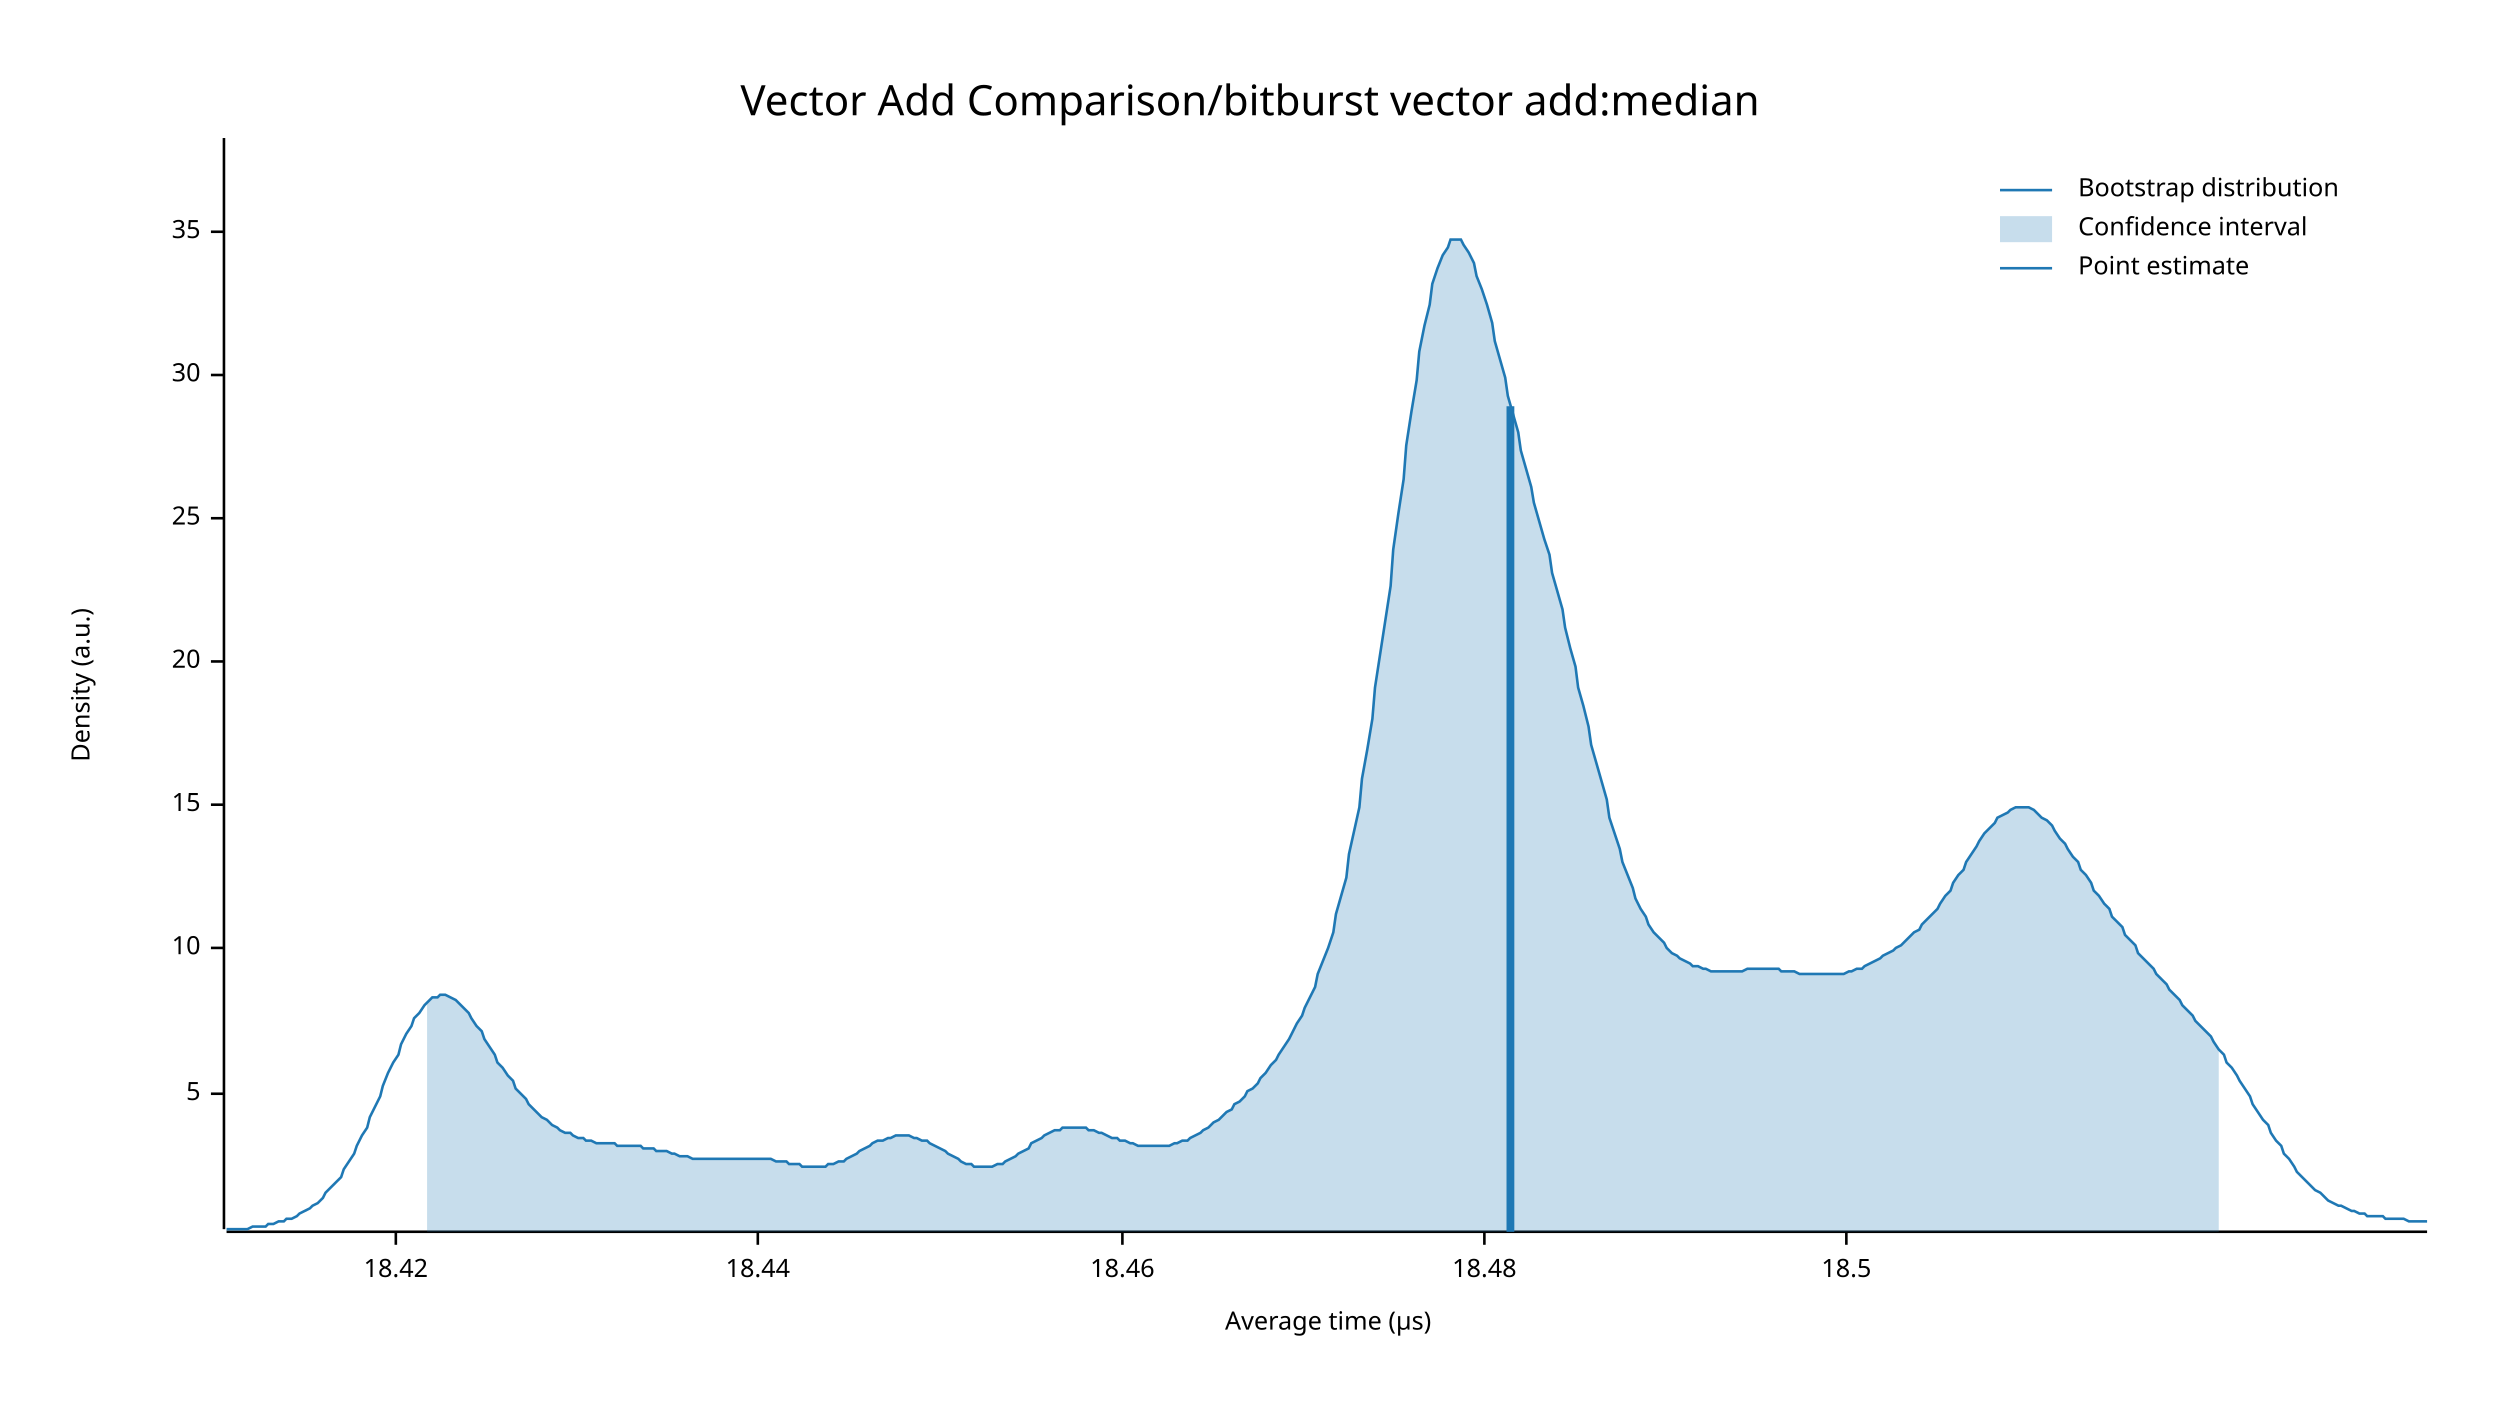
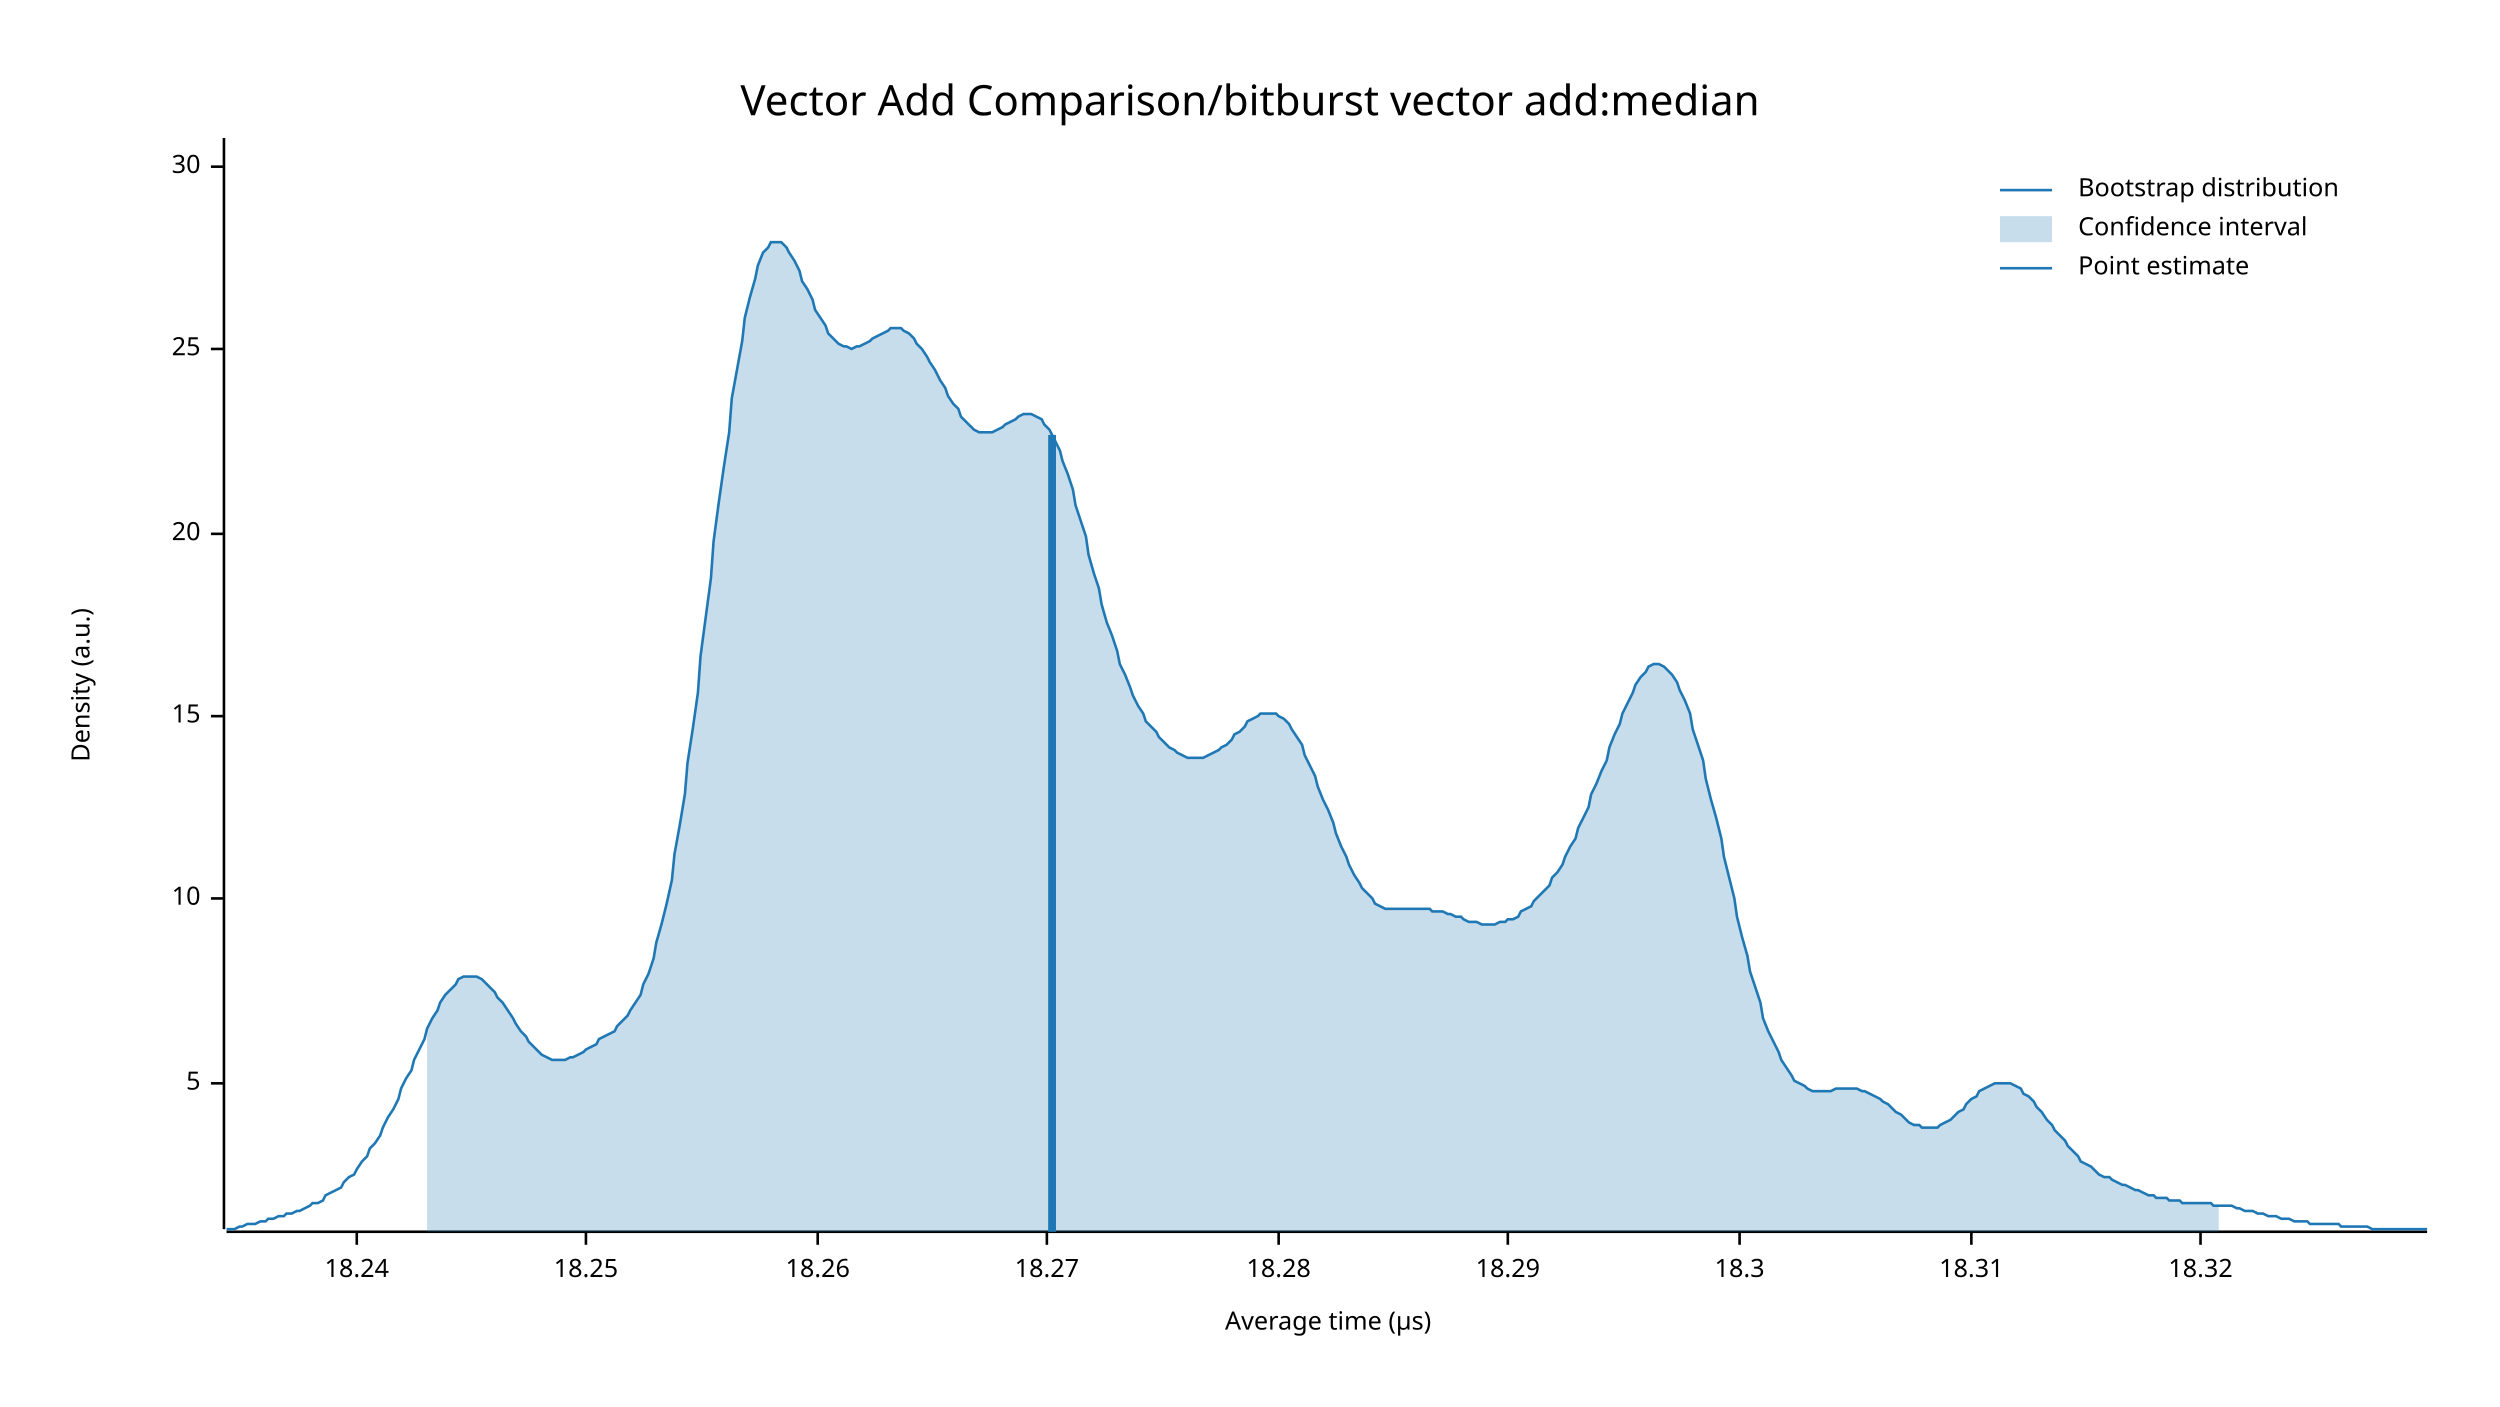
<svg xmlns="http://www.w3.org/2000/svg" width="960" height="540" viewBox="0 0 960 540">
  <text x="480" y="32" dy="0.76em" text-anchor="middle" font-family="sans-serif" font-size="16.129" opacity="1" fill="#000000">
Vector Add Comparison/bitburst vector add:median
</text>
  <text x="27" y="263" dy="0.76em" text-anchor="middle" font-family="sans-serif" font-size="9.677" opacity="1" fill="#000000" transform="rotate(270, 27, 263)">
Density (a.u.)
</text>
  <text x="510" y="513" dy="-0.5ex" text-anchor="middle" font-family="sans-serif" font-size="9.677" opacity="1" fill="#000000">
Average time (µs)
</text>
  <polyline fill="none" opacity="1" stroke="#000000" stroke-width="1" points="86,53 86,472 " />
-   <text x="77" y="420" dy="0.5ex" text-anchor="end" font-family="sans-serif" font-size="9.677" opacity="1" fill="#000000">
+   <text x="77" y="416" dy="0.5ex" text-anchor="end" font-family="sans-serif" font-size="9.677" opacity="1" fill="#000000">
5
</text>
-   <polyline fill="none" opacity="1" stroke="#000000" stroke-width="1" points="81,420 86,420 " />
-   <text x="77" y="364" dy="0.5ex" text-anchor="end" font-family="sans-serif" font-size="9.677" opacity="1" fill="#000000">
+   <polyline fill="none" opacity="1" stroke="#000000" stroke-width="1" points="81,416 86,416 " />
+   <text x="77" y="345" dy="0.5ex" text-anchor="end" font-family="sans-serif" font-size="9.677" opacity="1" fill="#000000">
10
</text>
-   <polyline fill="none" opacity="1" stroke="#000000" stroke-width="1" points="81,364 86,364 " />
-   <text x="77" y="309" dy="0.5ex" text-anchor="end" font-family="sans-serif" font-size="9.677" opacity="1" fill="#000000">
+   <polyline fill="none" opacity="1" stroke="#000000" stroke-width="1" points="81,345 86,345 " />
+   <text x="77" y="275" dy="0.5ex" text-anchor="end" font-family="sans-serif" font-size="9.677" opacity="1" fill="#000000">
15
</text>
-   <polyline fill="none" opacity="1" stroke="#000000" stroke-width="1" points="81,309 86,309 " />
-   <text x="77" y="254" dy="0.5ex" text-anchor="end" font-family="sans-serif" font-size="9.677" opacity="1" fill="#000000">
+   <polyline fill="none" opacity="1" stroke="#000000" stroke-width="1" points="81,275 86,275 " />
+   <text x="77" y="205" dy="0.5ex" text-anchor="end" font-family="sans-serif" font-size="9.677" opacity="1" fill="#000000">
20
</text>
-   <polyline fill="none" opacity="1" stroke="#000000" stroke-width="1" points="81,254 86,254 " />
-   <text x="77" y="199" dy="0.5ex" text-anchor="end" font-family="sans-serif" font-size="9.677" opacity="1" fill="#000000">
+   <polyline fill="none" opacity="1" stroke="#000000" stroke-width="1" points="81,205 86,205 " />
+   <text x="77" y="134" dy="0.5ex" text-anchor="end" font-family="sans-serif" font-size="9.677" opacity="1" fill="#000000">
25
</text>
-   <polyline fill="none" opacity="1" stroke="#000000" stroke-width="1" points="81,199 86,199 " />
-   <text x="77" y="144" dy="0.5ex" text-anchor="end" font-family="sans-serif" font-size="9.677" opacity="1" fill="#000000">
+   <polyline fill="none" opacity="1" stroke="#000000" stroke-width="1" points="81,134 86,134 " />
+   <text x="77" y="64" dy="0.5ex" text-anchor="end" font-family="sans-serif" font-size="9.677" opacity="1" fill="#000000">
30
</text>
-   <polyline fill="none" opacity="1" stroke="#000000" stroke-width="1" points="81,144 86,144 " />
-   <text x="77" y="89" dy="0.5ex" text-anchor="end" font-family="sans-serif" font-size="9.677" opacity="1" fill="#000000">
- 35
+   <polyline fill="none" opacity="1" stroke="#000000" stroke-width="1" points="81,64 86,64 " />
+   <polyline fill="none" opacity="1" stroke="#000000" stroke-width="1" points="87,473 932,473 " />
+   <text x="137" y="483" dy="0.76em" text-anchor="middle" font-family="sans-serif" font-size="9.677" opacity="1" fill="#000000">
+ 18.24
</text>
-   <polyline fill="none" opacity="1" stroke="#000000" stroke-width="1" points="81,89 86,89 " />
-   <polyline fill="none" opacity="1" stroke="#000000" stroke-width="1" points="87,473 932,473 " />
-   <text x="152" y="483" dy="0.76em" text-anchor="middle" font-family="sans-serif" font-size="9.677" opacity="1" fill="#000000">
- 18.42
+   <polyline fill="none" opacity="1" stroke="#000000" stroke-width="1" points="137,473 137,478 " />
+   <text x="225" y="483" dy="0.76em" text-anchor="middle" font-family="sans-serif" font-size="9.677" opacity="1" fill="#000000">
+ 18.25
</text>
-   <polyline fill="none" opacity="1" stroke="#000000" stroke-width="1" points="152,473 152,478 " />
-   <text x="291" y="483" dy="0.76em" text-anchor="middle" font-family="sans-serif" font-size="9.677" opacity="1" fill="#000000">
- 18.44
+   <polyline fill="none" opacity="1" stroke="#000000" stroke-width="1" points="225,473 225,478 " />
+   <text x="314" y="483" dy="0.76em" text-anchor="middle" font-family="sans-serif" font-size="9.677" opacity="1" fill="#000000">
+ 18.26
</text>
-   <polyline fill="none" opacity="1" stroke="#000000" stroke-width="1" points="291,473 291,478 " />
-   <text x="431" y="483" dy="0.76em" text-anchor="middle" font-family="sans-serif" font-size="9.677" opacity="1" fill="#000000">
- 18.46
+   <polyline fill="none" opacity="1" stroke="#000000" stroke-width="1" points="314,473 314,478 " />
+   <text x="402" y="483" dy="0.76em" text-anchor="middle" font-family="sans-serif" font-size="9.677" opacity="1" fill="#000000">
+ 18.27
</text>
-   <polyline fill="none" opacity="1" stroke="#000000" stroke-width="1" points="431,473 431,478 " />
-   <text x="570" y="483" dy="0.76em" text-anchor="middle" font-family="sans-serif" font-size="9.677" opacity="1" fill="#000000">
- 18.48
+   <polyline fill="none" opacity="1" stroke="#000000" stroke-width="1" points="402,473 402,478 " />
+   <text x="491" y="483" dy="0.76em" text-anchor="middle" font-family="sans-serif" font-size="9.677" opacity="1" fill="#000000">
+ 18.28
</text>
-   <polyline fill="none" opacity="1" stroke="#000000" stroke-width="1" points="570,473 570,478 " />
-   <text x="709" y="483" dy="0.76em" text-anchor="middle" font-family="sans-serif" font-size="9.677" opacity="1" fill="#000000">
- 18.5
+   <polyline fill="none" opacity="1" stroke="#000000" stroke-width="1" points="491,473 491,478 " />
+   <text x="579" y="483" dy="0.76em" text-anchor="middle" font-family="sans-serif" font-size="9.677" opacity="1" fill="#000000">
+ 18.29
</text>
-   <polyline fill="none" opacity="1" stroke="#000000" stroke-width="1" points="709,473 709,478 " />
-   <polyline fill="none" opacity="1" stroke="#1F78B4" stroke-width="1" points="87,472 88,472 90,472 92,472 93,472 95,472 97,471 98,471 100,471 102,471 103,470 105,470 107,469 109,469 110,468 112,468 114,467 115,466 117,465 119,464 120,463 122,462 124,460 125,458 127,456 129,454 131,452 132,449 134,446 136,443 137,440 139,436 141,433 142,429 144,425 146,421 147,417 149,412 151,408 153,405 154,401 156,397 158,394 159,391 161,389 163,386 164,385 166,383 168,383 169,382 171,382 173,383 175,384 176,385 178,387 180,389 181,391 183,394 185,396 186,399 188,402 190,405 191,408 193,410 195,413 197,415 198,418 200,420 202,422 203,424 205,426 207,428 208,429 210,430 212,432 214,433 215,434 217,435 219,435 220,436 222,437 224,437 225,438 227,438 229,439 230,439 232,439 234,439 236,439 237,440 239,440 241,440 242,440 244,440 246,440 247,441 249,441 251,441 252,442 254,442 256,442 258,443 259,443 261,444 263,444 264,444 266,445 268,445 269,445 271,445 273,445 274,445 276,445 278,445 280,445 281,445 283,445 285,445 286,445 288,445 290,445 291,445 293,445 295,445 296,445 298,446 300,446 302,446 303,447 305,447 307,447 308,448 310,448 312,448 313,448 315,448 317,448 318,447 320,447 322,446 324,446 325,445 327,444 329,443 330,442 332,441 334,440 335,439 337,438 339,438 341,437 342,437 344,436 346,436 347,436 349,436 351,437 352,437 354,438 356,438 357,439 359,440 361,441 363,442 364,443 366,444 368,445 369,446 371,447 373,447 374,448 376,448 378,448 379,448 381,448 383,447 385,447 386,446 388,445 390,444 391,443 393,442 395,441 396,439 398,438 400,437 401,436 403,435 405,434 407,434 408,433 410,433 412,433 413,433 415,433 417,433 418,434 420,434 422,435 423,435 425,436 427,437 429,437 430,438 432,438 434,439 435,439 437,440 439,440 440,440 442,440 444,440 445,440 447,440 449,440 451,439 452,439 454,438 456,438 457,437 459,436 461,435 462,434 464,433 466,431 468,430 469,429 471,427 473,426 474,424 476,423 478,421 479,419 481,418 483,416 484,414 486,412 488,409 490,407 491,405 493,402 495,399 496,397 498,393 500,390 501,387 503,383 505,379 506,374 508,369 510,364 512,358 513,351 515,344 517,337 518,328 520,319 522,310 523,299 525,288 527,276 528,264 530,251 532,238 534,225 535,211 537,197 539,184 540,171 542,158 544,146 545,135 547,125 549,117 550,109 552,103 554,98 556,95 557,92 559,92 561,92 562,94 564,97 566,101 567,106 569,111 571,117 573,124 574,131 576,138 578,145 579,152 581,159 583,166 584,173 586,180 588,187 589,193 591,200 593,207 595,213 596,220 598,227 600,234 601,241 603,249 605,256 606,264 608,271 610,279 611,286 613,293 615,300 617,307 618,314 620,320 622,326 623,331 625,336 627,341 628,345 630,349 632,352 633,355 635,358 637,360 639,362 640,364 642,366 644,367 645,368 647,369 649,370 650,371 652,371 654,372 655,372 657,373 659,373 661,373 662,373 664,373 666,373 667,373 669,373 671,372 672,372 674,372 676,372 677,372 679,372 681,372 683,372 684,373 686,373 688,373 689,373 691,374 693,374 694,374 696,374 698,374 700,374 701,374 703,374 705,374 706,374 708,374 710,373 711,373 713,372 715,372 716,371 718,370 720,369 722,368 723,367 725,366 727,365 728,364 730,363 732,361 733,360 735,358 737,357 738,355 740,353 742,351 744,349 745,347 747,344 749,342 750,339 752,336 754,334 755,331 757,328 759,325 760,323 762,320 764,318 766,316 767,314 769,313 771,312 772,311 774,310 776,310 777,310 779,310 781,311 782,312 784,314 786,315 788,317 789,319 791,322 793,324 794,326 796,329 798,331 799,334 801,336 803,339 804,342 806,344 808,347 810,349 811,352 813,354 815,356 816,359 818,361 820,363 821,366 823,368 825,370 827,372 828,374 830,376 832,378 833,380 835,382 837,384 838,386 840,388 842,390 843,392 845,394 847,396 849,398 850,400 852,403 854,405 855,408 857,410 859,413 860,415 862,418 864,421 865,424 867,427 869,430 871,432 872,435 874,438 876,440 877,443 879,445 881,448 882,450 884,452 886,454 887,455 889,457 891,458 893,460 894,461 896,462 898,463 899,463 901,464 903,465 904,465 906,466 908,466 909,467 911,467 913,467 915,467 916,468 918,468 920,468 921,468 923,468 925,469 926,469 928,469 930,469 932,469 " />
-   <polygon opacity="0.25" fill="#1F78B4" points="164,385 166,383 168,383 169,382 171,382 173,383 175,384 176,385 178,387 180,389 181,391 183,394 185,396 186,399 188,402 190,405 191,408 193,410 195,413 197,415 198,418 200,420 202,422 203,424 205,426 207,428 208,429 210,430 212,432 214,433 215,434 217,435 219,435 220,436 222,437 224,437 225,438 227,438 229,439 230,439 232,439 234,439 236,439 237,440 239,440 241,440 242,440 244,440 246,440 247,441 249,441 251,441 252,442 254,442 256,442 258,443 259,443 261,444 263,444 264,444 266,445 268,445 269,445 271,445 273,445 274,445 276,445 278,445 280,445 281,445 283,445 285,445 286,445 288,445 290,445 291,445 293,445 295,445 296,445 298,446 300,446 302,446 303,447 305,447 307,447 308,448 310,448 312,448 313,448 315,448 317,448 318,447 320,447 322,446 324,446 325,445 327,444 329,443 330,442 332,441 334,440 335,439 337,438 339,438 341,437 342,437 344,436 346,436 347,436 349,436 351,437 352,437 354,438 356,438 357,439 359,440 361,441 363,442 364,443 366,444 368,445 369,446 371,447 373,447 374,448 376,448 378,448 379,448 381,448 383,447 385,447 386,446 388,445 390,444 391,443 393,442 395,441 396,439 398,438 400,437 401,436 403,435 405,434 407,434 408,433 410,433 412,433 413,433 415,433 417,433 418,434 420,434 422,435 423,435 425,436 427,437 429,437 430,438 432,438 434,439 435,439 437,440 439,440 440,440 442,440 444,440 445,440 447,440 449,440 451,439 452,439 454,438 456,438 457,437 459,436 461,435 462,434 464,433 466,431 468,430 469,429 471,427 473,426 474,424 476,423 478,421 479,419 481,418 483,416 484,414 486,412 488,409 490,407 491,405 493,402 495,399 496,397 498,393 500,390 501,387 503,383 505,379 506,374 508,369 510,364 512,358 513,351 515,344 517,337 518,328 520,319 522,310 523,299 525,288 527,276 528,264 530,251 532,238 534,225 535,211 537,197 539,184 540,171 542,158 544,146 545,135 547,125 549,117 550,109 552,103 554,98 556,95 557,92 559,92 561,92 562,94 564,97 566,101 567,106 569,111 571,117 573,124 574,131 576,138 578,145 579,152 581,159 583,166 584,173 586,180 588,187 589,193 591,200 593,207 595,213 596,220 598,227 600,234 601,241 603,249 605,256 606,264 608,271 610,279 611,286 613,293 615,300 617,307 618,314 620,320 622,326 623,331 625,336 627,341 628,345 630,349 632,352 633,355 635,358 637,360 639,362 640,364 642,366 644,367 645,368 647,369 649,370 650,371 652,371 654,372 655,372 657,373 659,373 661,373 662,373 664,373 666,373 667,373 669,373 671,372 672,372 674,372 676,372 677,372 679,372 681,372 683,372 684,373 686,373 688,373 689,373 691,374 693,374 694,374 696,374 698,374 700,374 701,374 703,374 705,374 706,374 708,374 710,373 711,373 713,372 715,372 716,371 718,370 720,369 722,368 723,367 725,366 727,365 728,364 730,363 732,361 733,360 735,358 737,357 738,355 740,353 742,351 744,349 745,347 747,344 749,342 750,339 752,336 754,334 755,331 757,328 759,325 760,323 762,320 764,318 766,316 767,314 769,313 771,312 772,311 774,310 776,310 777,310 779,310 781,311 782,312 784,314 786,315 788,317 789,319 791,322 793,324 794,326 796,329 798,331 799,334 801,336 803,339 804,342 806,344 808,347 810,349 811,352 813,354 815,356 816,359 818,361 820,363 821,366 823,368 825,370 827,372 828,374 830,376 832,378 833,380 835,382 837,384 838,386 840,388 842,390 843,392 845,394 847,396 849,398 850,400 852,403 852,473 164,473 " />
-   <polyline fill="none" opacity="1" stroke="#1F78B4" stroke-width="3" points="580,473 580,156 " />
+   <polyline fill="none" opacity="1" stroke="#000000" stroke-width="1" points="579,473 579,478 " />
+   <text x="668" y="483" dy="0.76em" text-anchor="middle" font-family="sans-serif" font-size="9.677" opacity="1" fill="#000000">
+ 18.3
+ </text>
+   <polyline fill="none" opacity="1" stroke="#000000" stroke-width="1" points="668,473 668,478 " />
+   <text x="757" y="483" dy="0.76em" text-anchor="middle" font-family="sans-serif" font-size="9.677" opacity="1" fill="#000000">
+ 18.31
+ </text>
+   <polyline fill="none" opacity="1" stroke="#000000" stroke-width="1" points="757,473 757,478 " />
+   <text x="845" y="483" dy="0.76em" text-anchor="middle" font-family="sans-serif" font-size="9.677" opacity="1" fill="#000000">
+ 18.32
+ </text>
+   <polyline fill="none" opacity="1" stroke="#000000" stroke-width="1" points="845,473 845,478 " />
+   <polyline fill="none" opacity="1" stroke="#1F78B4" stroke-width="1" points="87,472 88,472 90,472 92,471 93,471 95,470 97,470 98,470 100,469 102,469 103,468 105,468 107,467 109,467 110,466 112,466 114,465 115,465 117,464 119,463 120,462 122,462 124,461 125,459 127,458 129,457 131,456 132,454 134,452 136,451 137,449 139,446 141,444 142,441 144,439 146,436 147,433 149,429 151,426 153,422 154,418 156,414 158,411 159,407 161,403 163,399 164,395 166,391 168,388 169,385 171,382 173,380 175,378 176,376 178,375 180,375 181,375 183,375 185,376 186,377 188,379 190,381 191,383 193,385 195,388 197,391 198,393 200,396 202,398 203,400 205,402 207,404 208,405 210,406 212,407 214,407 215,407 217,407 219,406 220,406 222,405 224,404 225,403 227,402 229,401 230,399 232,398 234,397 236,396 237,394 239,392 241,390 242,388 244,385 246,382 247,378 249,374 251,368 252,362 254,355 256,347 258,338 259,328 261,317 263,305 264,293 266,280 268,266 269,252 271,237 273,222 274,208 276,193 278,179 280,166 281,153 283,142 285,131 286,122 288,114 290,107 291,102 293,97 295,95 296,93 298,93 300,93 302,95 303,97 305,100 307,104 308,108 310,111 312,115 313,119 315,122 317,125 318,128 320,130 322,132 324,133 325,133 327,134 329,133 330,133 332,132 334,131 335,130 337,129 339,128 341,127 342,126 344,126 346,126 347,127 349,128 351,130 352,132 354,134 356,137 357,139 359,142 361,146 363,149 364,152 366,155 368,157 369,160 371,162 373,164 374,165 376,166 378,166 379,166 381,166 383,165 385,164 386,163 388,162 390,161 391,160 393,159 395,159 396,159 398,160 400,161 401,163 403,165 405,169 407,173 408,177 410,182 412,188 413,194 415,200 417,206 418,213 420,220 422,226 423,232 425,239 427,244 429,250 430,255 432,259 434,264 435,267 437,271 439,274 440,277 442,279 444,281 445,283 447,285 449,287 451,288 452,289 454,290 456,291 457,291 459,291 461,291 462,291 464,290 466,289 468,288 469,287 471,286 473,284 474,282 476,281 478,279 479,277 481,276 483,275 484,274 486,274 488,274 490,274 491,275 493,276 495,278 496,280 498,283 500,286 501,290 503,294 505,298 506,302 508,307 510,311 512,316 513,320 515,325 517,329 518,332 520,336 522,339 523,341 525,343 527,345 528,347 530,348 532,349 534,349 535,349 537,349 539,349 540,349 542,349 544,349 545,349 547,349 549,349 550,350 552,350 554,350 556,351 557,351 559,352 561,352 562,353 564,354 566,354 567,354 569,355 571,355 573,355 574,355 576,354 578,354 579,353 581,353 583,352 584,350 586,349 588,348 589,346 591,344 593,342 595,340 596,337 598,335 600,332 601,329 603,325 605,322 606,318 608,314 610,310 611,305 613,301 615,296 617,292 618,287 620,282 622,278 623,274 625,270 627,266 628,263 630,260 632,258 633,256 635,255 637,255 639,256 640,257 642,259 644,262 645,265 647,269 649,274 650,280 652,286 654,292 655,299 657,307 659,314 661,322 662,329 664,337 666,345 667,352 669,360 671,367 672,373 674,379 676,385 677,391 679,396 681,400 683,404 684,407 686,410 688,413 689,415 691,416 693,417 694,418 696,419 698,419 700,419 701,419 703,419 705,418 706,418 708,418 710,418 711,418 713,418 715,419 716,419 718,420 720,421 722,422 723,423 725,424 727,426 728,427 730,428 732,430 733,431 735,432 737,432 738,433 740,433 742,433 744,433 745,432 747,431 749,430 750,429 752,427 754,426 755,424 757,422 759,421 760,419 762,418 764,417 766,416 767,416 769,416 771,416 772,416 774,417 776,418 777,420 779,421 781,423 782,425 784,427 786,430 788,432 789,434 791,436 793,438 794,440 796,442 798,444 799,446 801,447 803,448 804,449 806,451 808,452 810,452 811,453 813,454 815,455 816,455 818,456 820,457 821,457 823,458 825,459 827,459 828,460 830,460 832,460 833,461 835,461 837,461 838,462 840,462 842,462 843,462 845,462 847,462 849,462 850,463 852,463 854,463 855,463 857,463 859,464 860,464 862,465 864,465 865,465 867,466 869,466 871,467 872,467 874,467 876,468 877,468 879,468 881,469 882,469 884,469 886,469 887,470 889,470 891,470 893,470 894,470 896,470 898,470 899,471 901,471 903,471 904,471 906,471 908,471 909,471 911,472 913,472 915,472 916,472 918,472 920,472 921,472 923,472 925,472 926,472 928,472 930,472 932,472 " />
+   <polygon opacity="0.25" fill="#1F78B4" points="164,395 166,391 168,388 169,385 171,382 173,380 175,378 176,376 178,375 180,375 181,375 183,375 185,376 186,377 188,379 190,381 191,383 193,385 195,388 197,391 198,393 200,396 202,398 203,400 205,402 207,404 208,405 210,406 212,407 214,407 215,407 217,407 219,406 220,406 222,405 224,404 225,403 227,402 229,401 230,399 232,398 234,397 236,396 237,394 239,392 241,390 242,388 244,385 246,382 247,378 249,374 251,368 252,362 254,355 256,347 258,338 259,328 261,317 263,305 264,293 266,280 268,266 269,252 271,237 273,222 274,208 276,193 278,179 280,166 281,153 283,142 285,131 286,122 288,114 290,107 291,102 293,97 295,95 296,93 298,93 300,93 302,95 303,97 305,100 307,104 308,108 310,111 312,115 313,119 315,122 317,125 318,128 320,130 322,132 324,133 325,133 327,134 329,133 330,133 332,132 334,131 335,130 337,129 339,128 341,127 342,126 344,126 346,126 347,127 349,128 351,130 352,132 354,134 356,137 357,139 359,142 361,146 363,149 364,152 366,155 368,157 369,160 371,162 373,164 374,165 376,166 378,166 379,166 381,166 383,165 385,164 386,163 388,162 390,161 391,160 393,159 395,159 396,159 398,160 400,161 401,163 403,165 405,169 407,173 408,177 410,182 412,188 413,194 415,200 417,206 418,213 420,220 422,226 423,232 425,239 427,244 429,250 430,255 432,259 434,264 435,267 437,271 439,274 440,277 442,279 444,281 445,283 447,285 449,287 451,288 452,289 454,290 456,291 457,291 459,291 461,291 462,291 464,290 466,289 468,288 469,287 471,286 473,284 474,282 476,281 478,279 479,277 481,276 483,275 484,274 486,274 488,274 490,274 491,275 493,276 495,278 496,280 498,283 500,286 501,290 503,294 505,298 506,302 508,307 510,311 512,316 513,320 515,325 517,329 518,332 520,336 522,339 523,341 525,343 527,345 528,347 530,348 532,349 534,349 535,349 537,349 539,349 540,349 542,349 544,349 545,349 547,349 549,349 550,350 552,350 554,350 556,351 557,351 559,352 561,352 562,353 564,354 566,354 567,354 569,355 571,355 573,355 574,355 576,354 578,354 579,353 581,353 583,352 584,350 586,349 588,348 589,346 591,344 593,342 595,340 596,337 598,335 600,332 601,329 603,325 605,322 606,318 608,314 610,310 611,305 613,301 615,296 617,292 618,287 620,282 622,278 623,274 625,270 627,266 628,263 630,260 632,258 633,256 635,255 637,255 639,256 640,257 642,259 644,262 645,265 647,269 649,274 650,280 652,286 654,292 655,299 657,307 659,314 661,322 662,329 664,337 666,345 667,352 669,360 671,367 672,373 674,379 676,385 677,391 679,396 681,400 683,404 684,407 686,410 688,413 689,415 691,416 693,417 694,418 696,419 698,419 700,419 701,419 703,419 705,418 706,418 708,418 710,418 711,418 713,418 715,419 716,419 718,420 720,421 722,422 723,423 725,424 727,426 728,427 730,428 732,430 733,431 735,432 737,432 738,433 740,433 742,433 744,433 745,432 747,431 749,430 750,429 752,427 754,426 755,424 757,422 759,421 760,419 762,418 764,417 766,416 767,416 769,416 771,416 772,416 774,417 776,418 777,420 779,421 781,423 782,425 784,427 786,430 788,432 789,434 791,436 793,438 794,440 796,442 798,444 799,446 801,447 803,448 804,449 806,451 808,452 810,452 811,453 813,454 815,455 816,455 818,456 820,457 821,457 823,458 825,459 827,459 828,460 830,460 832,460 833,461 835,461 837,461 838,462 840,462 842,462 843,462 845,462 847,462 849,462 850,463 852,463 852,473 164,473 " />
+   <polyline fill="none" opacity="1" stroke="#1F78B4" stroke-width="3" points="404,473 404,167 " />
  <text x="798" y="68" dy="0.76em" text-anchor="start" font-family="sans-serif" font-size="9.677" opacity="1" fill="#000000">
Bootstrap distribution
</text>
  <text x="798" y="83" dy="0.76em" text-anchor="start" font-family="sans-serif" font-size="9.677" opacity="1" fill="#000000">
Confidence interval
</text>
  <text x="798" y="98" dy="0.76em" text-anchor="start" font-family="sans-serif" font-size="9.677" opacity="1" fill="#000000">
Point estimate
</text>
  <polyline fill="none" opacity="1" stroke="#1F78B4" stroke-width="1" points="768,73 788,73 " />
  <rect x="768" y="83" width="20" height="10" opacity="0.25" fill="#1F78B4" stroke="none" />
  <polyline fill="none" opacity="1" stroke="#1F78B4" stroke-width="1" points="768,103 788,103 " />
</svg>
